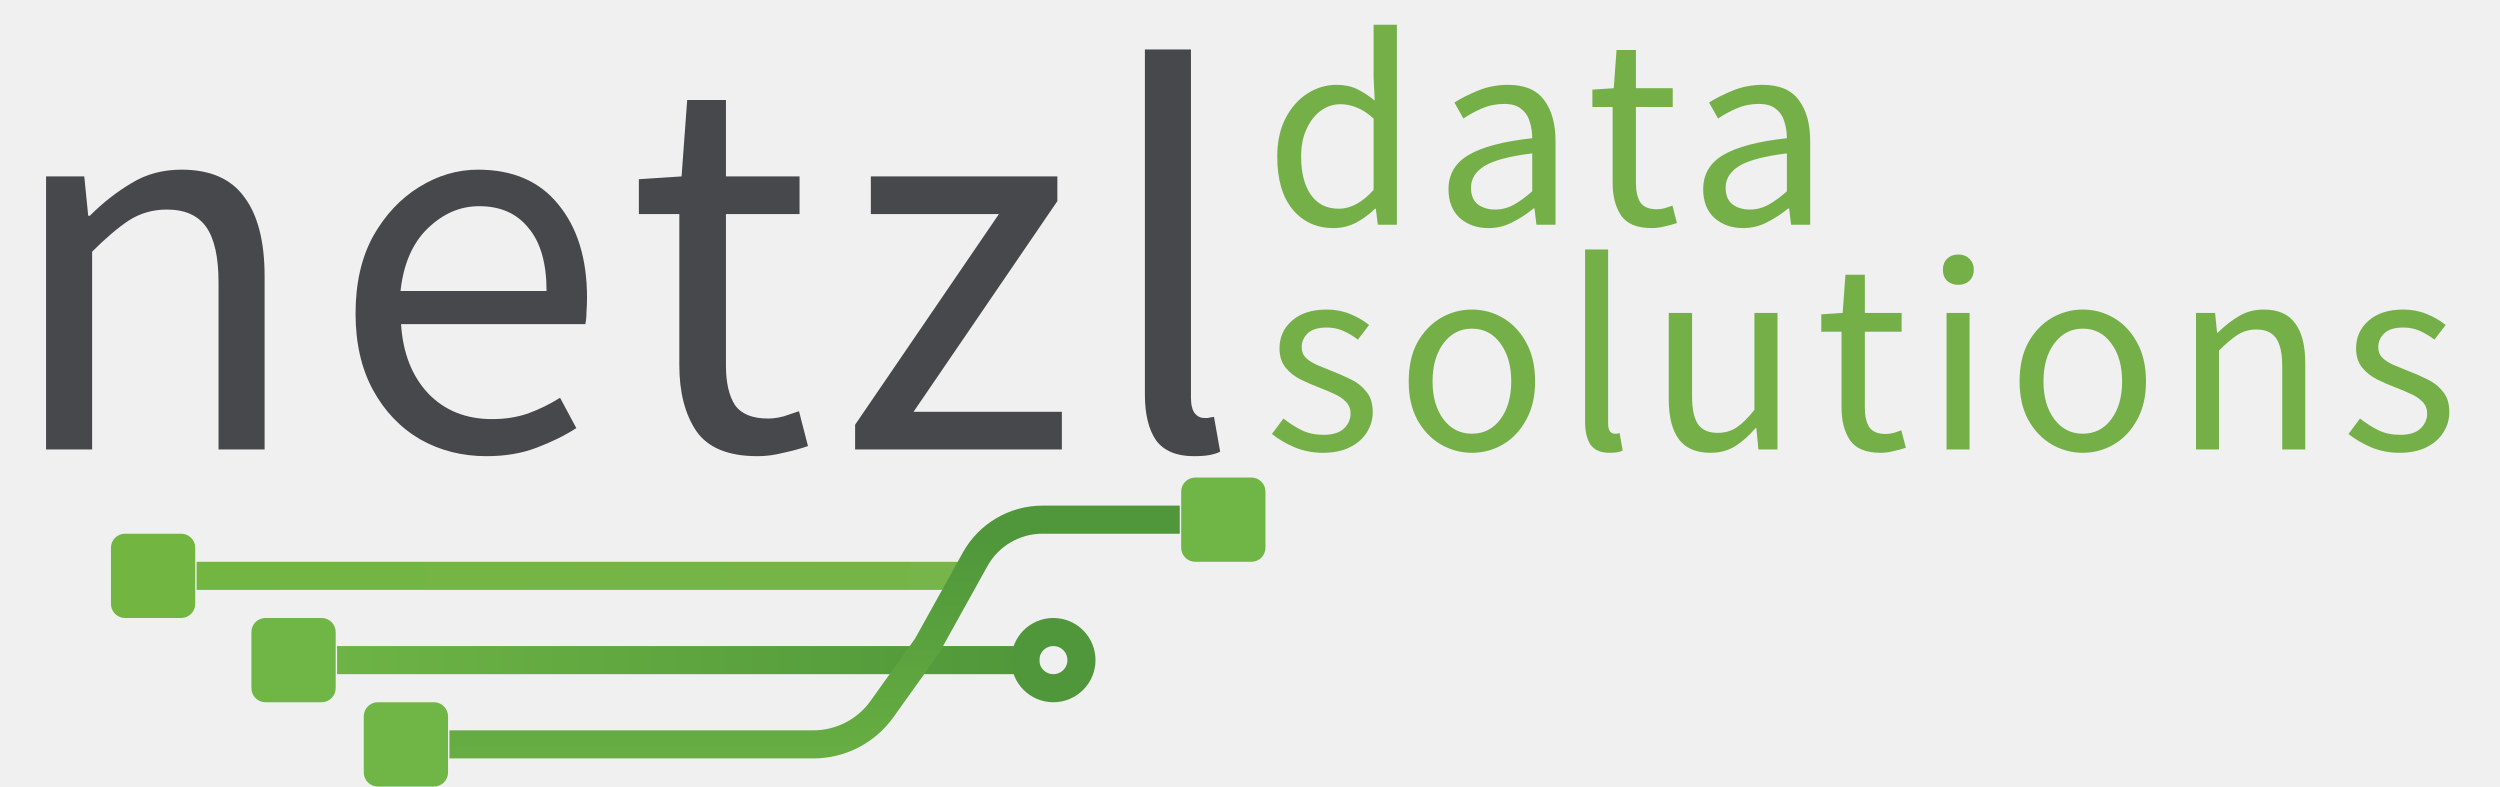
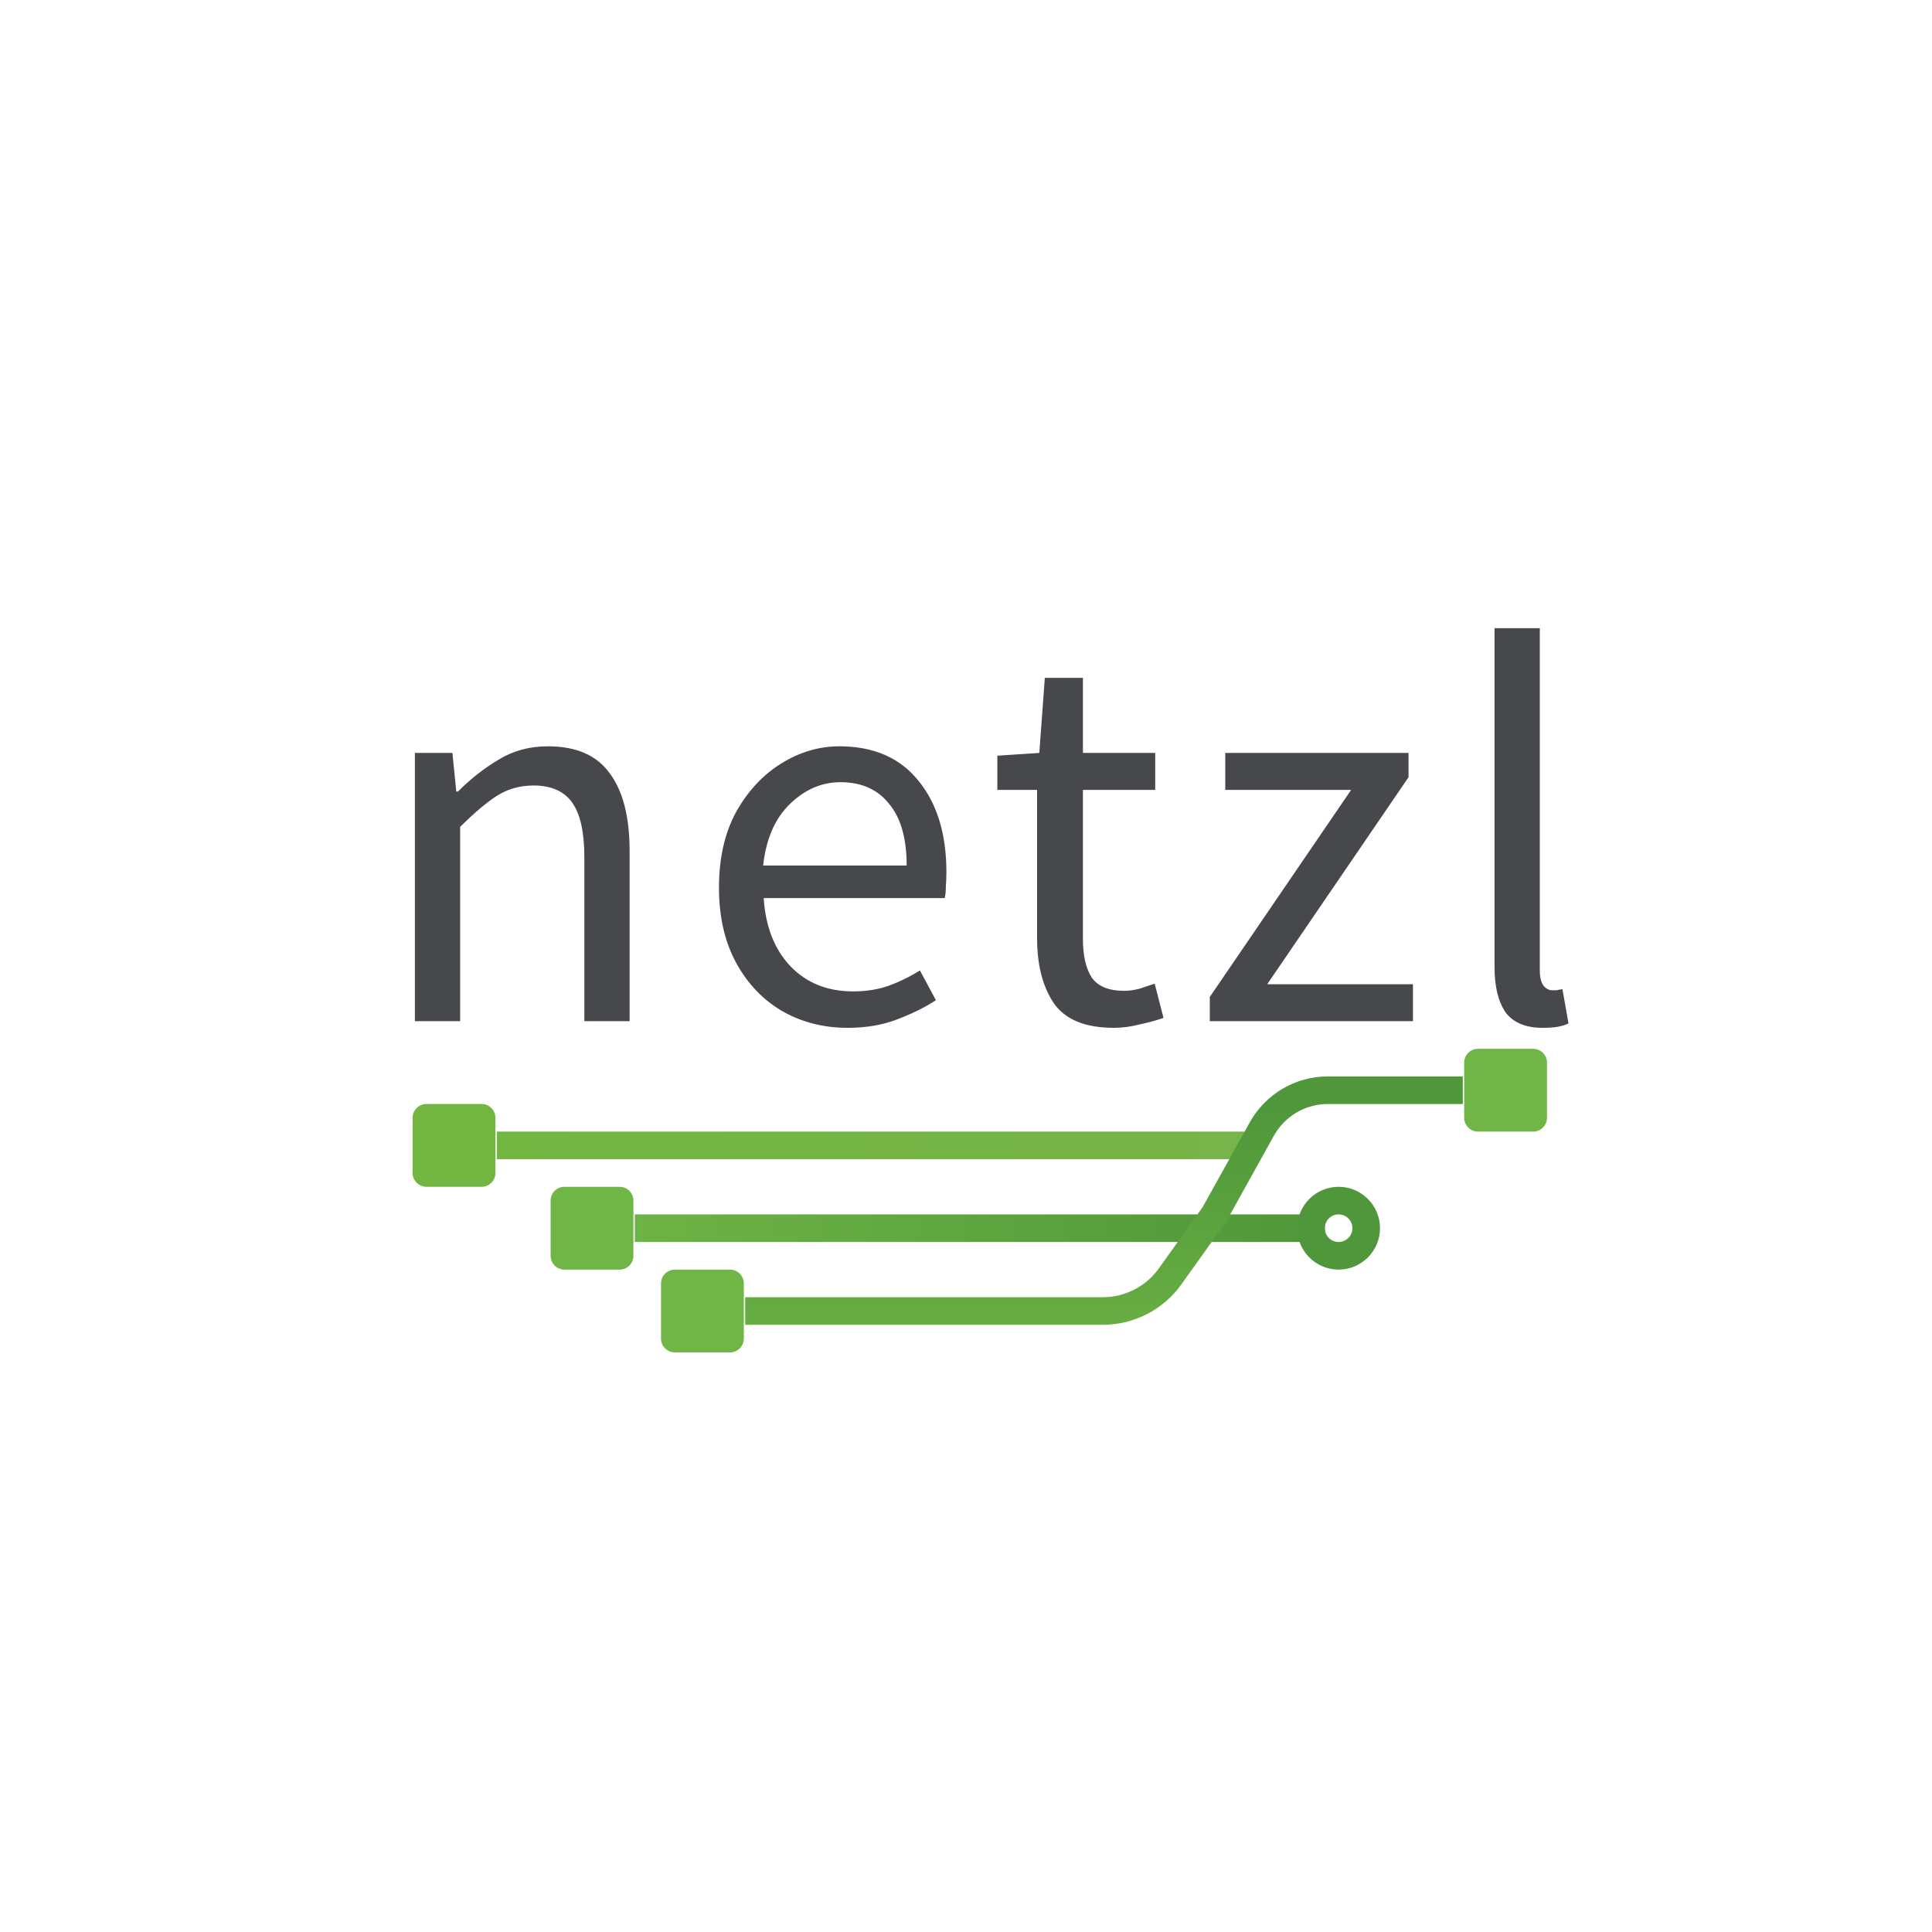
- <svg xmlns="http://www.w3.org/2000/svg" width="89" height="28" viewBox="0 0 89 28" fill="none">
-   <path d="M1.64 16V6.28H3L3.14 7.68H3.2C3.667 7.213 4.16 6.827 4.68 6.52C5.2 6.2 5.793 6.04 6.46 6.04C7.487 6.04 8.233 6.367 8.7 7.02C9.18 7.66 9.42 8.6 9.42 9.84V16H7.78V10.06C7.78 9.153 7.633 8.493 7.34 8.08C7.047 7.667 6.58 7.46 5.94 7.46C5.447 7.46 5 7.587 4.6 7.84C4.213 8.093 3.773 8.467 3.28 8.96V16H1.64ZM17.317 16.24C16.451 16.24 15.664 16.04 14.957 15.64C14.251 15.227 13.691 14.64 13.277 13.88C12.864 13.12 12.658 12.213 12.658 11.16C12.658 10.093 12.864 9.18 13.277 8.42C13.704 7.66 14.251 7.073 14.918 6.66C15.584 6.247 16.284 6.04 17.017 6.04C18.258 6.04 19.211 6.453 19.878 7.28C20.558 8.107 20.898 9.213 20.898 10.6C20.898 10.773 20.891 10.947 20.878 11.12C20.878 11.28 20.864 11.42 20.837 11.54H14.277C14.344 12.567 14.664 13.387 15.238 14C15.824 14.613 16.584 14.92 17.517 14.92C17.984 14.92 18.411 14.853 18.797 14.72C19.198 14.573 19.578 14.387 19.938 14.16L20.517 15.24C20.104 15.507 19.631 15.74 19.098 15.94C18.578 16.14 17.984 16.24 17.317 16.24ZM14.258 10.36H19.457C19.457 9.373 19.244 8.627 18.817 8.12C18.404 7.6 17.817 7.34 17.058 7.34C16.378 7.34 15.764 7.607 15.217 8.14C14.684 8.66 14.364 9.4 14.258 10.36ZM26.964 16.24C25.924 16.24 25.197 15.94 24.784 15.34C24.384 14.74 24.184 13.96 24.184 13V7.62H22.744V6.38L24.264 6.28L24.464 3.56H25.844V6.28H28.464V7.62H25.844V13.02C25.844 13.62 25.951 14.087 26.164 14.42C26.391 14.74 26.784 14.9 27.344 14.9C27.517 14.9 27.704 14.873 27.904 14.82C28.104 14.753 28.284 14.693 28.444 14.64L28.764 15.88C28.497 15.973 28.204 16.053 27.884 16.12C27.577 16.2 27.271 16.24 26.964 16.24ZM30.442 16V15.12L35.562 7.62H31.002V6.28H37.642V7.16L32.522 14.66H37.802V16H30.442ZM42.498 16.24C41.885 16.24 41.438 16.053 41.158 15.68C40.891 15.293 40.758 14.747 40.758 14.04V1.76H42.398V14.16C42.398 14.413 42.445 14.6 42.538 14.72C42.631 14.827 42.738 14.88 42.858 14.88C42.911 14.88 42.958 14.88 42.998 14.88C43.051 14.867 43.125 14.853 43.218 14.84L43.438 16.08C43.331 16.133 43.205 16.173 43.058 16.2C42.911 16.227 42.725 16.24 42.498 16.24Z" fill="#47484B" />
-   <path d="M47.48 8.12C46.873 8.12 46.387 7.9 46.02 7.46C45.653 7.013 45.47 6.387 45.47 5.58C45.47 5.053 45.567 4.6 45.76 4.22C45.96 3.833 46.22 3.537 46.54 3.33C46.867 3.123 47.213 3.02 47.58 3.02C47.86 3.02 48.103 3.07 48.31 3.17C48.517 3.27 48.727 3.407 48.94 3.58L48.9 2.75V0.88H49.73V8H49.05L48.98 7.43H48.95C48.763 7.617 48.543 7.78 48.29 7.92C48.037 8.053 47.767 8.12 47.48 8.12ZM47.66 7.43C48.087 7.43 48.5 7.207 48.9 6.76V4.22C48.693 4.033 48.493 3.903 48.3 3.83C48.113 3.75 47.92 3.71 47.72 3.71C47.46 3.71 47.223 3.79 47.01 3.95C46.803 4.103 46.637 4.32 46.51 4.6C46.383 4.873 46.32 5.197 46.32 5.57C46.32 6.15 46.437 6.607 46.67 6.94C46.903 7.267 47.233 7.43 47.66 7.43ZM52.987 8.12C52.58 8.12 52.24 8 51.967 7.76C51.7 7.513 51.567 7.173 51.567 6.74C51.567 6.207 51.803 5.8 52.277 5.52C52.757 5.233 53.514 5.033 54.547 4.92C54.547 4.713 54.517 4.517 54.457 4.33C54.404 4.143 54.303 3.993 54.157 3.88C54.017 3.76 53.813 3.7 53.547 3.7C53.267 3.7 53.004 3.753 52.757 3.86C52.51 3.967 52.29 4.087 52.097 4.22L51.777 3.65C52.004 3.503 52.28 3.363 52.607 3.23C52.94 3.09 53.3 3.02 53.687 3.02C54.28 3.02 54.71 3.203 54.977 3.57C55.243 3.93 55.377 4.413 55.377 5.02V8H54.697L54.627 7.42H54.597C54.37 7.607 54.12 7.77 53.847 7.91C53.58 8.05 53.294 8.12 52.987 8.12ZM53.227 7.46C53.46 7.46 53.68 7.403 53.887 7.29C54.093 7.177 54.313 7.017 54.547 6.81V5.46C53.74 5.56 53.173 5.71 52.847 5.91C52.527 6.11 52.367 6.367 52.367 6.68C52.367 6.953 52.45 7.153 52.617 7.28C52.783 7.4 52.987 7.46 53.227 7.46ZM58.799 8.12C58.279 8.12 57.916 7.97 57.709 7.67C57.509 7.37 57.409 6.98 57.409 6.5V3.81H56.689V3.19L57.449 3.14L57.549 1.78H58.239V3.14H59.549V3.81H58.239V6.51C58.239 6.81 58.293 7.043 58.399 7.21C58.513 7.37 58.709 7.45 58.989 7.45C59.076 7.45 59.169 7.437 59.269 7.41C59.369 7.377 59.459 7.347 59.539 7.32L59.699 7.94C59.566 7.987 59.419 8.027 59.259 8.06C59.106 8.1 58.953 8.12 58.799 8.12ZM62.053 8.12C61.647 8.12 61.307 8 61.033 7.76C60.767 7.513 60.633 7.173 60.633 6.74C60.633 6.207 60.87 5.8 61.343 5.52C61.823 5.233 62.58 5.033 63.613 4.92C63.613 4.713 63.583 4.517 63.523 4.33C63.47 4.143 63.37 3.993 63.223 3.88C63.083 3.76 62.88 3.7 62.613 3.7C62.333 3.7 62.07 3.753 61.823 3.86C61.577 3.967 61.357 4.087 61.163 4.22L60.843 3.65C61.07 3.503 61.347 3.363 61.673 3.23C62.007 3.09 62.367 3.02 62.753 3.02C63.347 3.02 63.777 3.203 64.043 3.57C64.31 3.93 64.443 4.413 64.443 5.02V8H63.763L63.693 7.42H63.663C63.437 7.607 63.187 7.77 62.913 7.91C62.647 8.05 62.36 8.12 62.053 8.12ZM62.293 7.46C62.527 7.46 62.747 7.403 62.953 7.29C63.16 7.177 63.38 7.017 63.613 6.81V5.46C62.807 5.56 62.24 5.71 61.913 5.91C61.593 6.11 61.433 6.367 61.433 6.68C61.433 6.953 61.517 7.153 61.683 7.28C61.85 7.4 62.053 7.46 62.293 7.46ZM47.09 16.12C46.743 16.12 46.413 16.057 46.1 15.93C45.787 15.797 45.513 15.637 45.28 15.45L45.69 14.9C45.903 15.067 46.123 15.207 46.35 15.32C46.577 15.427 46.833 15.48 47.12 15.48C47.44 15.48 47.68 15.407 47.84 15.26C48 15.107 48.08 14.927 48.08 14.72C48.08 14.553 48.023 14.413 47.91 14.3C47.803 14.187 47.663 14.093 47.49 14.02C47.323 13.94 47.15 13.867 46.97 13.8C46.743 13.713 46.52 13.617 46.3 13.51C46.08 13.397 45.9 13.253 45.76 13.08C45.62 12.9 45.55 12.673 45.55 12.4C45.55 12.007 45.697 11.68 45.99 11.42C46.29 11.153 46.703 11.02 47.23 11.02C47.53 11.02 47.81 11.073 48.07 11.18C48.33 11.287 48.553 11.417 48.74 11.57L48.34 12.09C48.173 11.963 48 11.86 47.82 11.78C47.64 11.7 47.443 11.66 47.23 11.66C46.923 11.66 46.697 11.73 46.55 11.87C46.41 12.01 46.34 12.173 46.34 12.36C46.34 12.513 46.39 12.64 46.49 12.74C46.59 12.833 46.72 12.917 46.88 12.99C47.04 13.057 47.21 13.127 47.39 13.2C47.623 13.287 47.853 13.387 48.08 13.5C48.307 13.607 48.493 13.753 48.64 13.94C48.793 14.12 48.87 14.363 48.87 14.67C48.87 14.93 48.8 15.17 48.66 15.39C48.527 15.61 48.327 15.787 48.06 15.92C47.8 16.053 47.477 16.12 47.09 16.12ZM52.4 16.12C52.006 16.12 51.636 16.02 51.289 15.82C50.95 15.62 50.673 15.33 50.459 14.95C50.253 14.57 50.15 14.113 50.15 13.58C50.15 13.033 50.253 12.57 50.459 12.19C50.673 11.81 50.95 11.52 51.289 11.32C51.636 11.12 52.006 11.02 52.4 11.02C52.8 11.02 53.169 11.12 53.51 11.32C53.849 11.52 54.123 11.81 54.33 12.19C54.543 12.57 54.65 13.033 54.65 13.58C54.65 14.113 54.543 14.57 54.33 14.95C54.123 15.33 53.849 15.62 53.51 15.82C53.169 16.02 52.8 16.12 52.4 16.12ZM52.4 15.44C52.819 15.44 53.156 15.27 53.41 14.93C53.669 14.583 53.8 14.133 53.8 13.58C53.8 13.02 53.669 12.567 53.41 12.22C53.156 11.873 52.819 11.7 52.4 11.7C51.986 11.7 51.65 11.873 51.389 12.22C51.13 12.567 50.999 13.02 50.999 13.58C50.999 14.133 51.13 14.583 51.389 14.93C51.65 15.27 51.986 15.44 52.4 15.44ZM57.299 16.12C56.993 16.12 56.769 16.027 56.629 15.84C56.496 15.647 56.429 15.373 56.429 15.02V8.88H57.249V15.08C57.249 15.207 57.273 15.3 57.319 15.36C57.366 15.413 57.419 15.44 57.479 15.44C57.506 15.44 57.529 15.44 57.549 15.44C57.576 15.433 57.613 15.427 57.659 15.42L57.769 16.04C57.716 16.067 57.653 16.087 57.579 16.1C57.506 16.113 57.413 16.12 57.299 16.12ZM60.898 16.12C60.385 16.12 60.008 15.96 59.768 15.64C59.528 15.313 59.408 14.84 59.408 14.22V11.14H60.238V14.11C60.238 14.563 60.308 14.893 60.448 15.1C60.595 15.307 60.828 15.41 61.148 15.41C61.401 15.41 61.625 15.347 61.818 15.22C62.018 15.087 62.231 14.877 62.458 14.59V11.14H63.278V16H62.598L62.528 15.24H62.498C62.272 15.507 62.032 15.72 61.778 15.88C61.525 16.04 61.231 16.12 60.898 16.12ZM66.948 16.12C66.428 16.12 66.064 15.97 65.858 15.67C65.658 15.37 65.558 14.98 65.558 14.5V11.81H64.838V11.19L65.598 11.14L65.698 9.78H66.388V11.14H67.698V11.81H66.388V14.51C66.388 14.81 66.441 15.043 66.548 15.21C66.661 15.37 66.858 15.45 67.138 15.45C67.224 15.45 67.318 15.437 67.418 15.41C67.518 15.377 67.608 15.347 67.688 15.32L67.848 15.94C67.714 15.987 67.568 16.027 67.408 16.06C67.254 16.1 67.101 16.12 66.948 16.12ZM69.297 16V11.14H70.117V16H69.297ZM69.717 10.14C69.557 10.14 69.423 10.093 69.317 10C69.217 9.9 69.167 9.767 69.167 9.6C69.167 9.44 69.217 9.31 69.317 9.21C69.423 9.11 69.557 9.06 69.717 9.06C69.877 9.06 70.007 9.11 70.107 9.21C70.213 9.31 70.267 9.44 70.267 9.6C70.267 9.767 70.213 9.9 70.107 10C70.007 10.093 69.877 10.14 69.717 10.14ZM74.147 16.12C73.754 16.12 73.384 16.02 73.037 15.82C72.698 15.62 72.421 15.33 72.207 14.95C72.001 14.57 71.897 14.113 71.897 13.58C71.897 13.033 72.001 12.57 72.207 12.19C72.421 11.81 72.698 11.52 73.037 11.32C73.384 11.12 73.754 11.02 74.147 11.02C74.547 11.02 74.918 11.12 75.257 11.32C75.597 11.52 75.871 11.81 76.078 12.19C76.291 12.57 76.397 13.033 76.397 13.58C76.397 14.113 76.291 14.57 76.078 14.95C75.871 15.33 75.597 15.62 75.257 15.82C74.918 16.02 74.547 16.12 74.147 16.12ZM74.147 15.44C74.567 15.44 74.904 15.27 75.157 14.93C75.418 14.583 75.547 14.133 75.547 13.58C75.547 13.02 75.418 12.567 75.157 12.22C74.904 11.873 74.567 11.7 74.147 11.7C73.734 11.7 73.397 11.873 73.138 12.22C72.877 12.567 72.748 13.02 72.748 13.58C72.748 14.133 72.877 14.583 73.138 14.93C73.397 15.27 73.734 15.44 74.147 15.44ZM78.177 16V11.14H78.857L78.927 11.84H78.957C79.191 11.607 79.437 11.413 79.697 11.26C79.957 11.1 80.254 11.02 80.587 11.02C81.101 11.02 81.474 11.183 81.707 11.51C81.947 11.83 82.067 12.3 82.067 12.92V16H81.247V13.03C81.247 12.577 81.174 12.247 81.027 12.04C80.881 11.833 80.647 11.73 80.327 11.73C80.081 11.73 79.857 11.793 79.657 11.92C79.464 12.047 79.244 12.233 78.997 12.48V16H78.177ZM85.416 16.12C85.07 16.12 84.74 16.057 84.426 15.93C84.113 15.797 83.84 15.637 83.606 15.45L84.016 14.9C84.23 15.067 84.45 15.207 84.676 15.32C84.903 15.427 85.159 15.48 85.446 15.48C85.766 15.48 86.006 15.407 86.166 15.26C86.326 15.107 86.406 14.927 86.406 14.72C86.406 14.553 86.35 14.413 86.236 14.3C86.129 14.187 85.99 14.093 85.816 14.02C85.65 13.94 85.476 13.867 85.296 13.8C85.07 13.713 84.846 13.617 84.626 13.51C84.406 13.397 84.226 13.253 84.086 13.08C83.946 12.9 83.876 12.673 83.876 12.4C83.876 12.007 84.023 11.68 84.316 11.42C84.616 11.153 85.029 11.02 85.556 11.02C85.856 11.02 86.136 11.073 86.396 11.18C86.656 11.287 86.879 11.417 87.066 11.57L86.666 12.09C86.499 11.963 86.326 11.86 86.146 11.78C85.966 11.7 85.769 11.66 85.556 11.66C85.249 11.66 85.023 11.73 84.876 11.87C84.736 12.01 84.666 12.173 84.666 12.36C84.666 12.513 84.716 12.64 84.816 12.74C84.916 12.833 85.046 12.917 85.206 12.99C85.366 13.057 85.536 13.127 85.716 13.2C85.95 13.287 86.18 13.387 86.406 13.5C86.633 13.607 86.82 13.753 86.966 13.94C87.12 14.12 87.196 14.363 87.196 14.67C87.196 14.93 87.126 15.17 86.986 15.39C86.853 15.61 86.653 15.787 86.386 15.92C86.126 16.053 85.803 16.12 85.416 16.12Z" fill="#74B047" />
-   <line x1="7" y1="20.5" x2="34.1" y2="20.5" stroke="url(#paint0_linear_15_33)" />
-   <path d="M12 23.5L37 23.5" stroke="url(#paint1_linear_15_33)" />
-   <rect x="8.95" y="22" width="3" height="3" rx="0.5" fill="#70B646" />
-   <path d="M37.5 22.5C38.052 22.5 38.5 22.948 38.5 23.5C38.5 24.052 38.052 24.5 37.5 24.5C36.948 24.5 36.5 24.052 36.5 23.5C36.5 22.948 36.948 22.5 37.5 22.5Z" stroke="#4F973A" />
-   <path d="M16 26.5H19.351H28.956C29.925 26.5 30.834 26.032 31.397 25.244L33 23L34.717 19.909C35.2 19.039 36.117 18.5 37.112 18.5H42" stroke="url(#paint2_linear_15_33)" />
-   <path d="M12.95 25.5C12.95 25.224 13.174 25 13.45 25H15.45C15.726 25 15.95 25.224 15.95 25.5V27.5C15.95 27.776 15.726 28 15.45 28H13.45C13.174 28 12.95 27.776 12.95 27.5V25.5Z" fill="#70B646" />
-   <path d="M42.05 17.5C42.05 17.224 42.274 17 42.55 17H44.55C44.826 17 45.05 17.224 45.05 17.5V19.5C45.05 19.776 44.826 20 44.55 20H42.55C42.274 20 42.05 19.776 42.05 19.5V17.5Z" fill="#70B646" />
-   <rect x="3.95" y="19" width="3" height="3" rx="0.5" fill="#72B541" />
+ <svg xmlns="http://www.w3.org/2000/svg" width="70" height="70" viewBox="0 0 70 70" fill="none">
+   <rect width="70" height="70" fill="white" />
+   <line x1="18" y1="41.5" x2="45.1" y2="41.5" stroke="url(#paint0_linear_33_79)" />
+   <path d="M23 44.5L48 44.5" stroke="url(#paint1_linear_33_79)" />
+   <rect x="19.95" y="43" width="3" height="3" rx="0.5" fill="#70B646" />
+   <path d="M48.5 43.5C49.052 43.5 49.5 43.948 49.5 44.5C49.5 45.052 49.052 45.5 48.5 45.5C47.948 45.5 47.5 45.052 47.5 44.5C47.5 43.948 47.948 43.5 48.5 43.5Z" stroke="#4F973A" />
+   <path d="M27 47.5H30.351H39.956C40.925 47.5 41.834 47.032 42.397 46.244L44 44L45.717 40.909C46.2 40.039 47.117 39.5 48.112 39.5H53" stroke="url(#paint2_linear_33_79)" />
+   <path d="M23.95 46.5C23.95 46.224 24.174 46 24.45 46H26.45C26.726 46 26.95 46.224 26.95 46.5V48.5C26.95 48.776 26.726 49 26.45 49H24.45C24.174 49 23.95 48.776 23.95 48.5V46.5Z" fill="#70B646" />
+   <path d="M53.05 38.5C53.05 38.224 53.274 38 53.55 38H55.55C55.826 38 56.05 38.224 56.05 38.5V40.5C56.05 40.776 55.826 41 55.55 41H53.55C53.274 41 53.05 40.776 53.05 40.5V38.5Z" fill="#70B646" />
+   <rect x="14.95" y="40" width="3" height="3" rx="0.5" fill="#72B541" />
+   <path d="M15.032 37V27.28H16.392L16.532 28.68H16.592C17.059 28.213 17.552 27.827 18.072 27.52C18.592 27.2 19.186 27.04 19.852 27.04C20.879 27.04 21.625 27.367 22.092 28.02C22.572 28.66 22.812 29.6 22.812 30.84V37H21.172V31.06C21.172 30.153 21.026 29.493 20.732 29.08C20.439 28.667 19.972 28.46 19.332 28.46C18.839 28.46 18.392 28.587 17.992 28.84C17.605 29.093 17.166 29.467 16.672 29.96V37H15.032ZM30.71 37.24C29.843 37.24 29.056 37.04 28.35 36.64C27.643 36.227 27.083 35.64 26.67 34.88C26.256 34.12 26.05 33.213 26.05 32.16C26.05 31.093 26.256 30.18 26.67 29.42C27.096 28.66 27.643 28.073 28.31 27.66C28.976 27.247 29.676 27.04 30.41 27.04C31.65 27.04 32.603 27.453 33.27 28.28C33.95 29.107 34.29 30.213 34.29 31.6C34.29 31.773 34.283 31.947 34.27 32.12C34.27 32.28 34.256 32.42 34.23 32.54H27.67C27.736 33.567 28.056 34.387 28.63 35C29.216 35.613 29.976 35.92 30.91 35.92C31.376 35.92 31.803 35.853 32.19 35.72C32.59 35.573 32.97 35.387 33.33 35.16L33.91 36.24C33.496 36.507 33.023 36.74 32.49 36.94C31.97 37.14 31.376 37.24 30.71 37.24ZM27.65 31.36H32.85C32.85 30.373 32.636 29.627 32.21 29.12C31.796 28.6 31.21 28.34 30.45 28.34C29.77 28.34 29.156 28.607 28.61 29.14C28.076 29.66 27.756 30.4 27.65 31.36ZM40.356 37.24C39.316 37.24 38.59 36.94 38.176 36.34C37.776 35.74 37.576 34.96 37.576 34V28.62H36.136V27.38L37.656 27.28L37.856 24.56H39.236V27.28H41.856V28.62H39.236V34.02C39.236 34.62 39.343 35.087 39.556 35.42C39.783 35.74 40.176 35.9 40.736 35.9C40.91 35.9 41.096 35.873 41.296 35.82C41.496 35.753 41.676 35.693 41.836 35.64L42.156 36.88C41.89 36.973 41.596 37.053 41.276 37.12C40.97 37.2 40.663 37.24 40.356 37.24ZM43.834 37V36.12L48.954 28.62H44.394V27.28H51.034V28.16L45.914 35.66H51.194V37H43.834ZM55.89 37.24C55.277 37.24 54.83 37.053 54.55 36.68C54.283 36.293 54.15 35.747 54.15 35.04V22.76H55.79V35.16C55.79 35.413 55.837 35.6 55.93 35.72C56.023 35.827 56.13 35.88 56.25 35.88C56.303 35.88 56.35 35.88 56.39 35.88C56.444 35.867 56.517 35.853 56.61 35.84L56.83 37.08C56.724 37.133 56.597 37.173 56.45 37.2C56.303 37.227 56.117 37.24 55.89 37.24Z" fill="#47484B" />
  <defs>
-     <linearGradient id="paint0_linear_15_33" x1="7" y1="21.5" x2="34.1" y2="21.5" gradientUnits="userSpaceOnUse">
+     <linearGradient id="paint0_linear_33_79" x1="18" y1="42.5" x2="45.1" y2="42.5" gradientUnits="userSpaceOnUse">
      <stop stop-color="#72B541" />
      <stop offset="1" stop-color="#77B449" />
    </linearGradient>
-     <linearGradient id="paint1_linear_15_33" x1="9.414" y1="24.5" x2="37" y2="24.5" gradientUnits="userSpaceOnUse">
+     <linearGradient id="paint1_linear_33_79" x1="20.414" y1="45.5" x2="48" y2="45.5" gradientUnits="userSpaceOnUse">
      <stop stop-color="#70B646" />
      <stop offset="1" stop-color="#4F973A" />
    </linearGradient>
-     <linearGradient id="paint2_linear_15_33" x1="27.729" y1="19.167" x2="27.729" y2="29.833" gradientUnits="userSpaceOnUse">
+     <linearGradient id="paint2_linear_33_79" x1="38.729" y1="40.167" x2="38.729" y2="50.833" gradientUnits="userSpaceOnUse">
      <stop stop-color="#4F973A" />
      <stop offset="1" stop-color="#70B646" />
    </linearGradient>
  </defs>
</svg>
